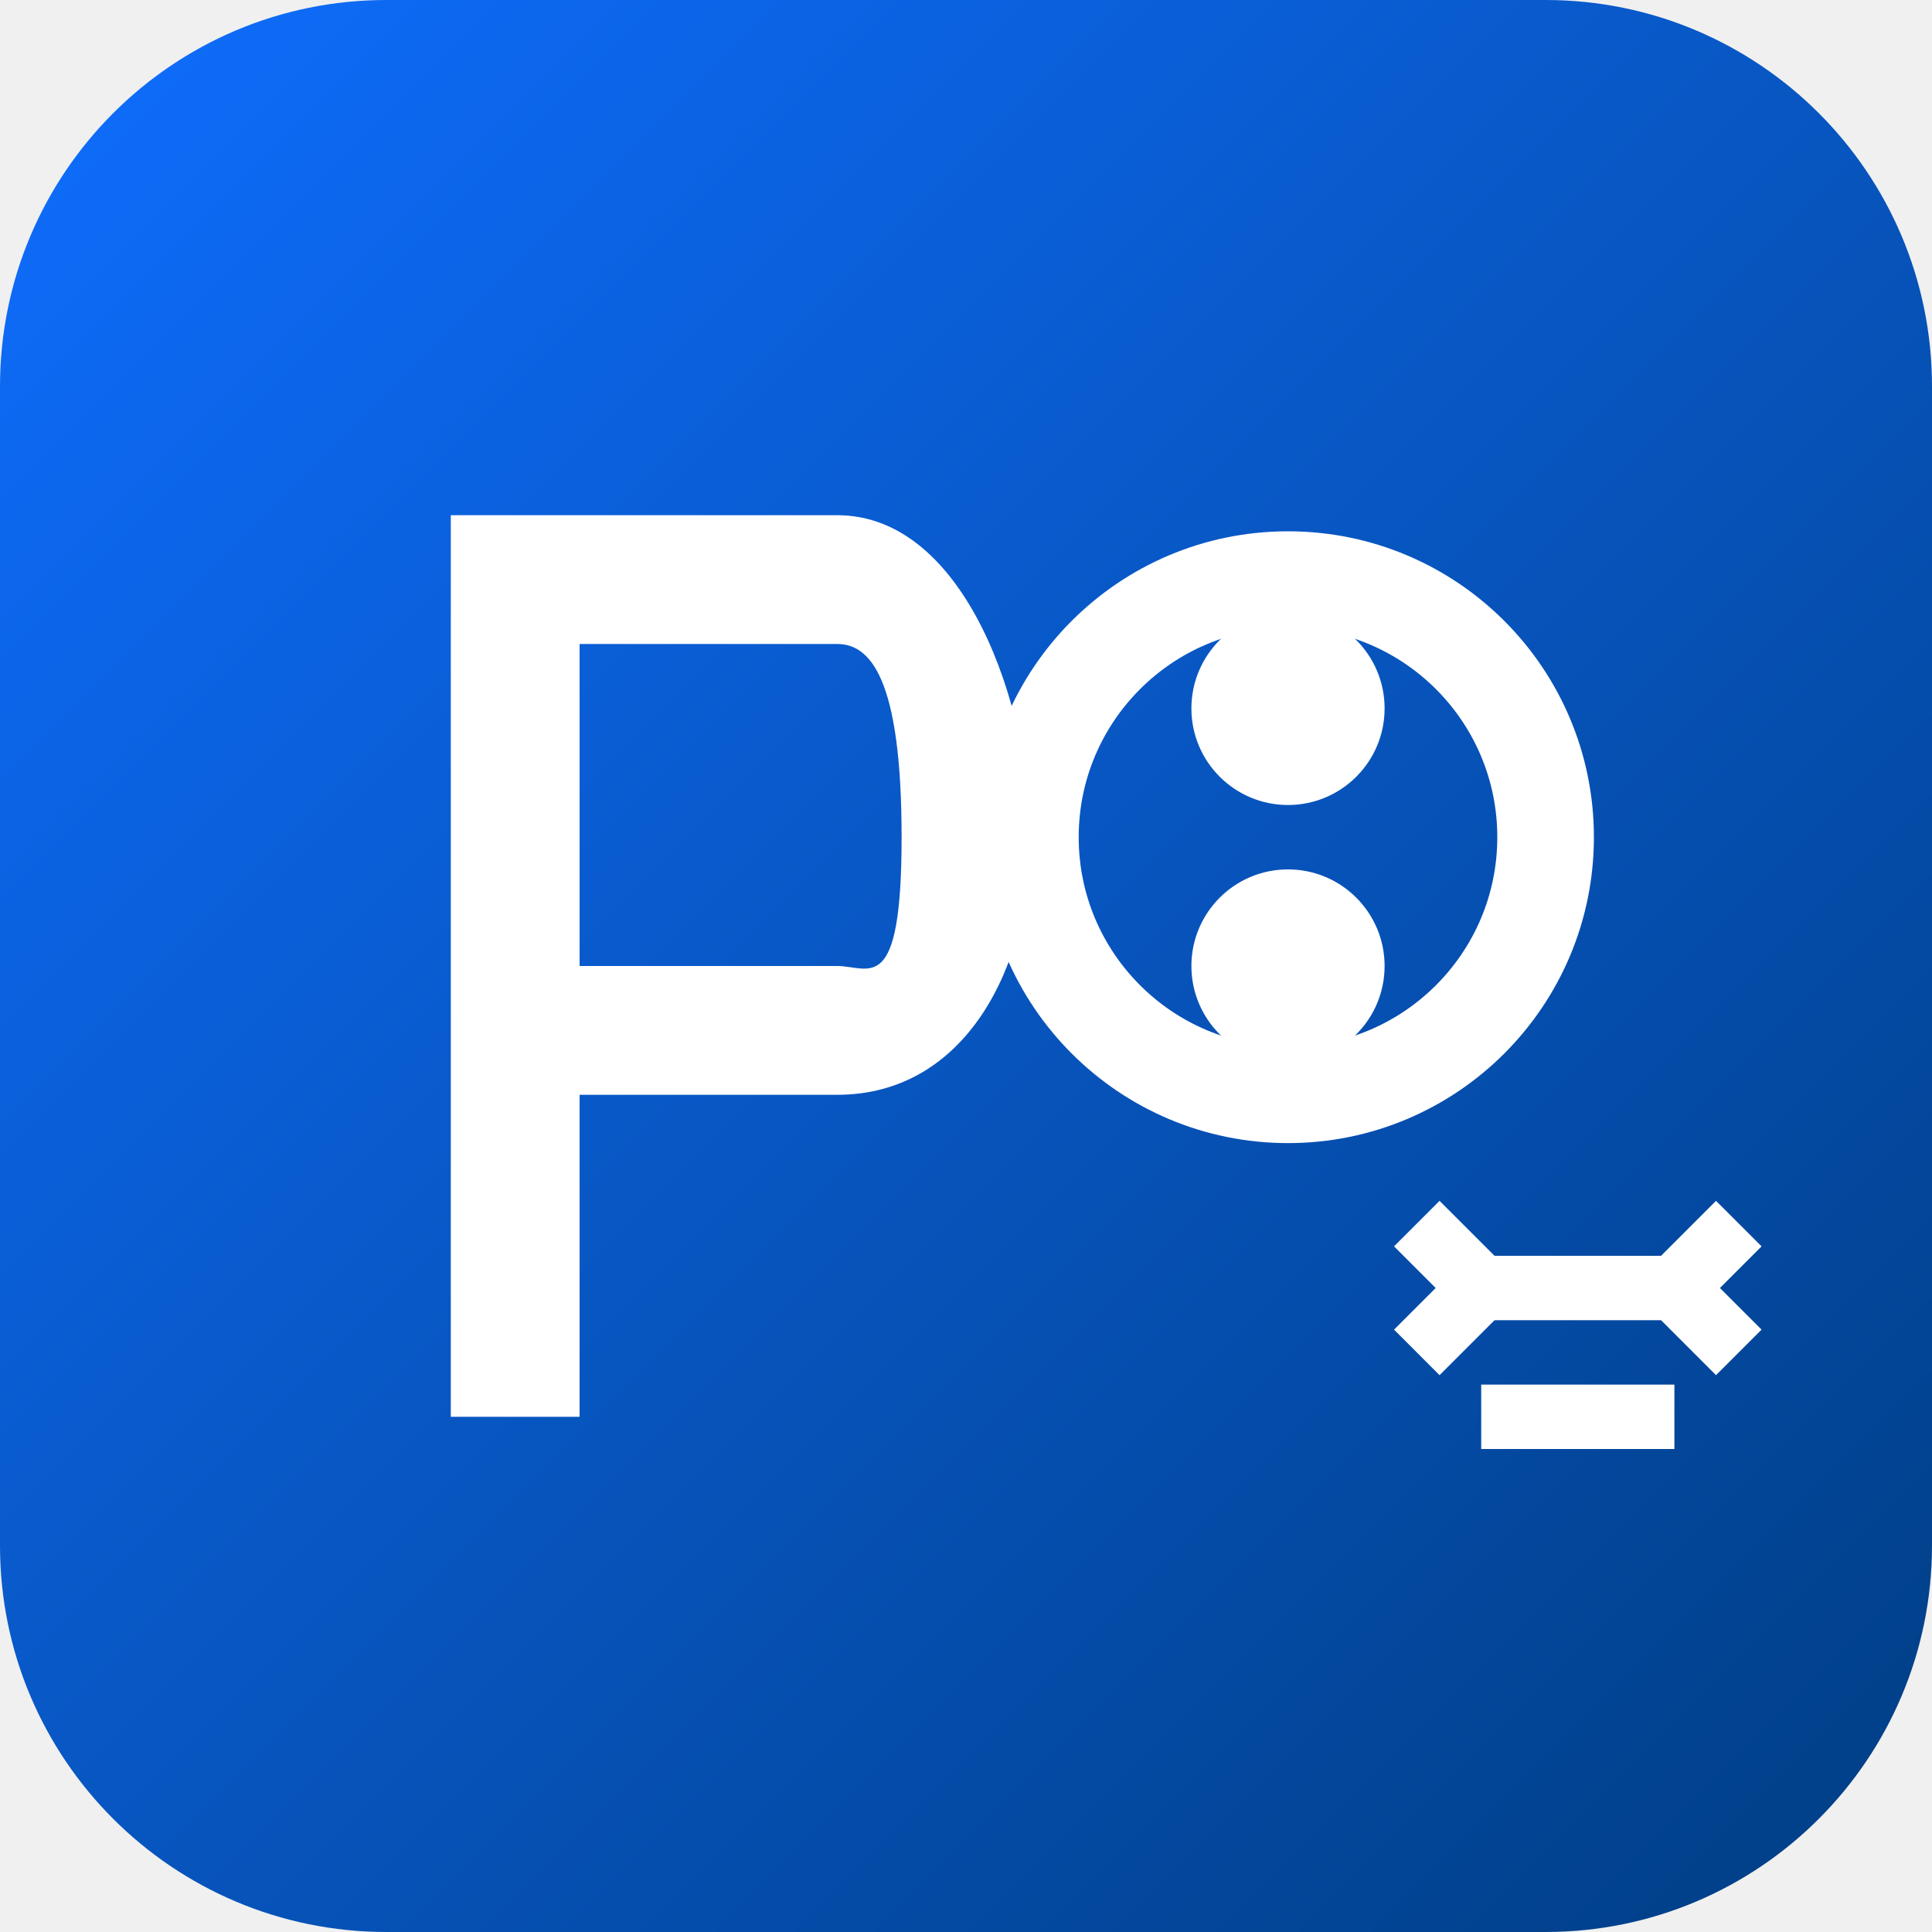
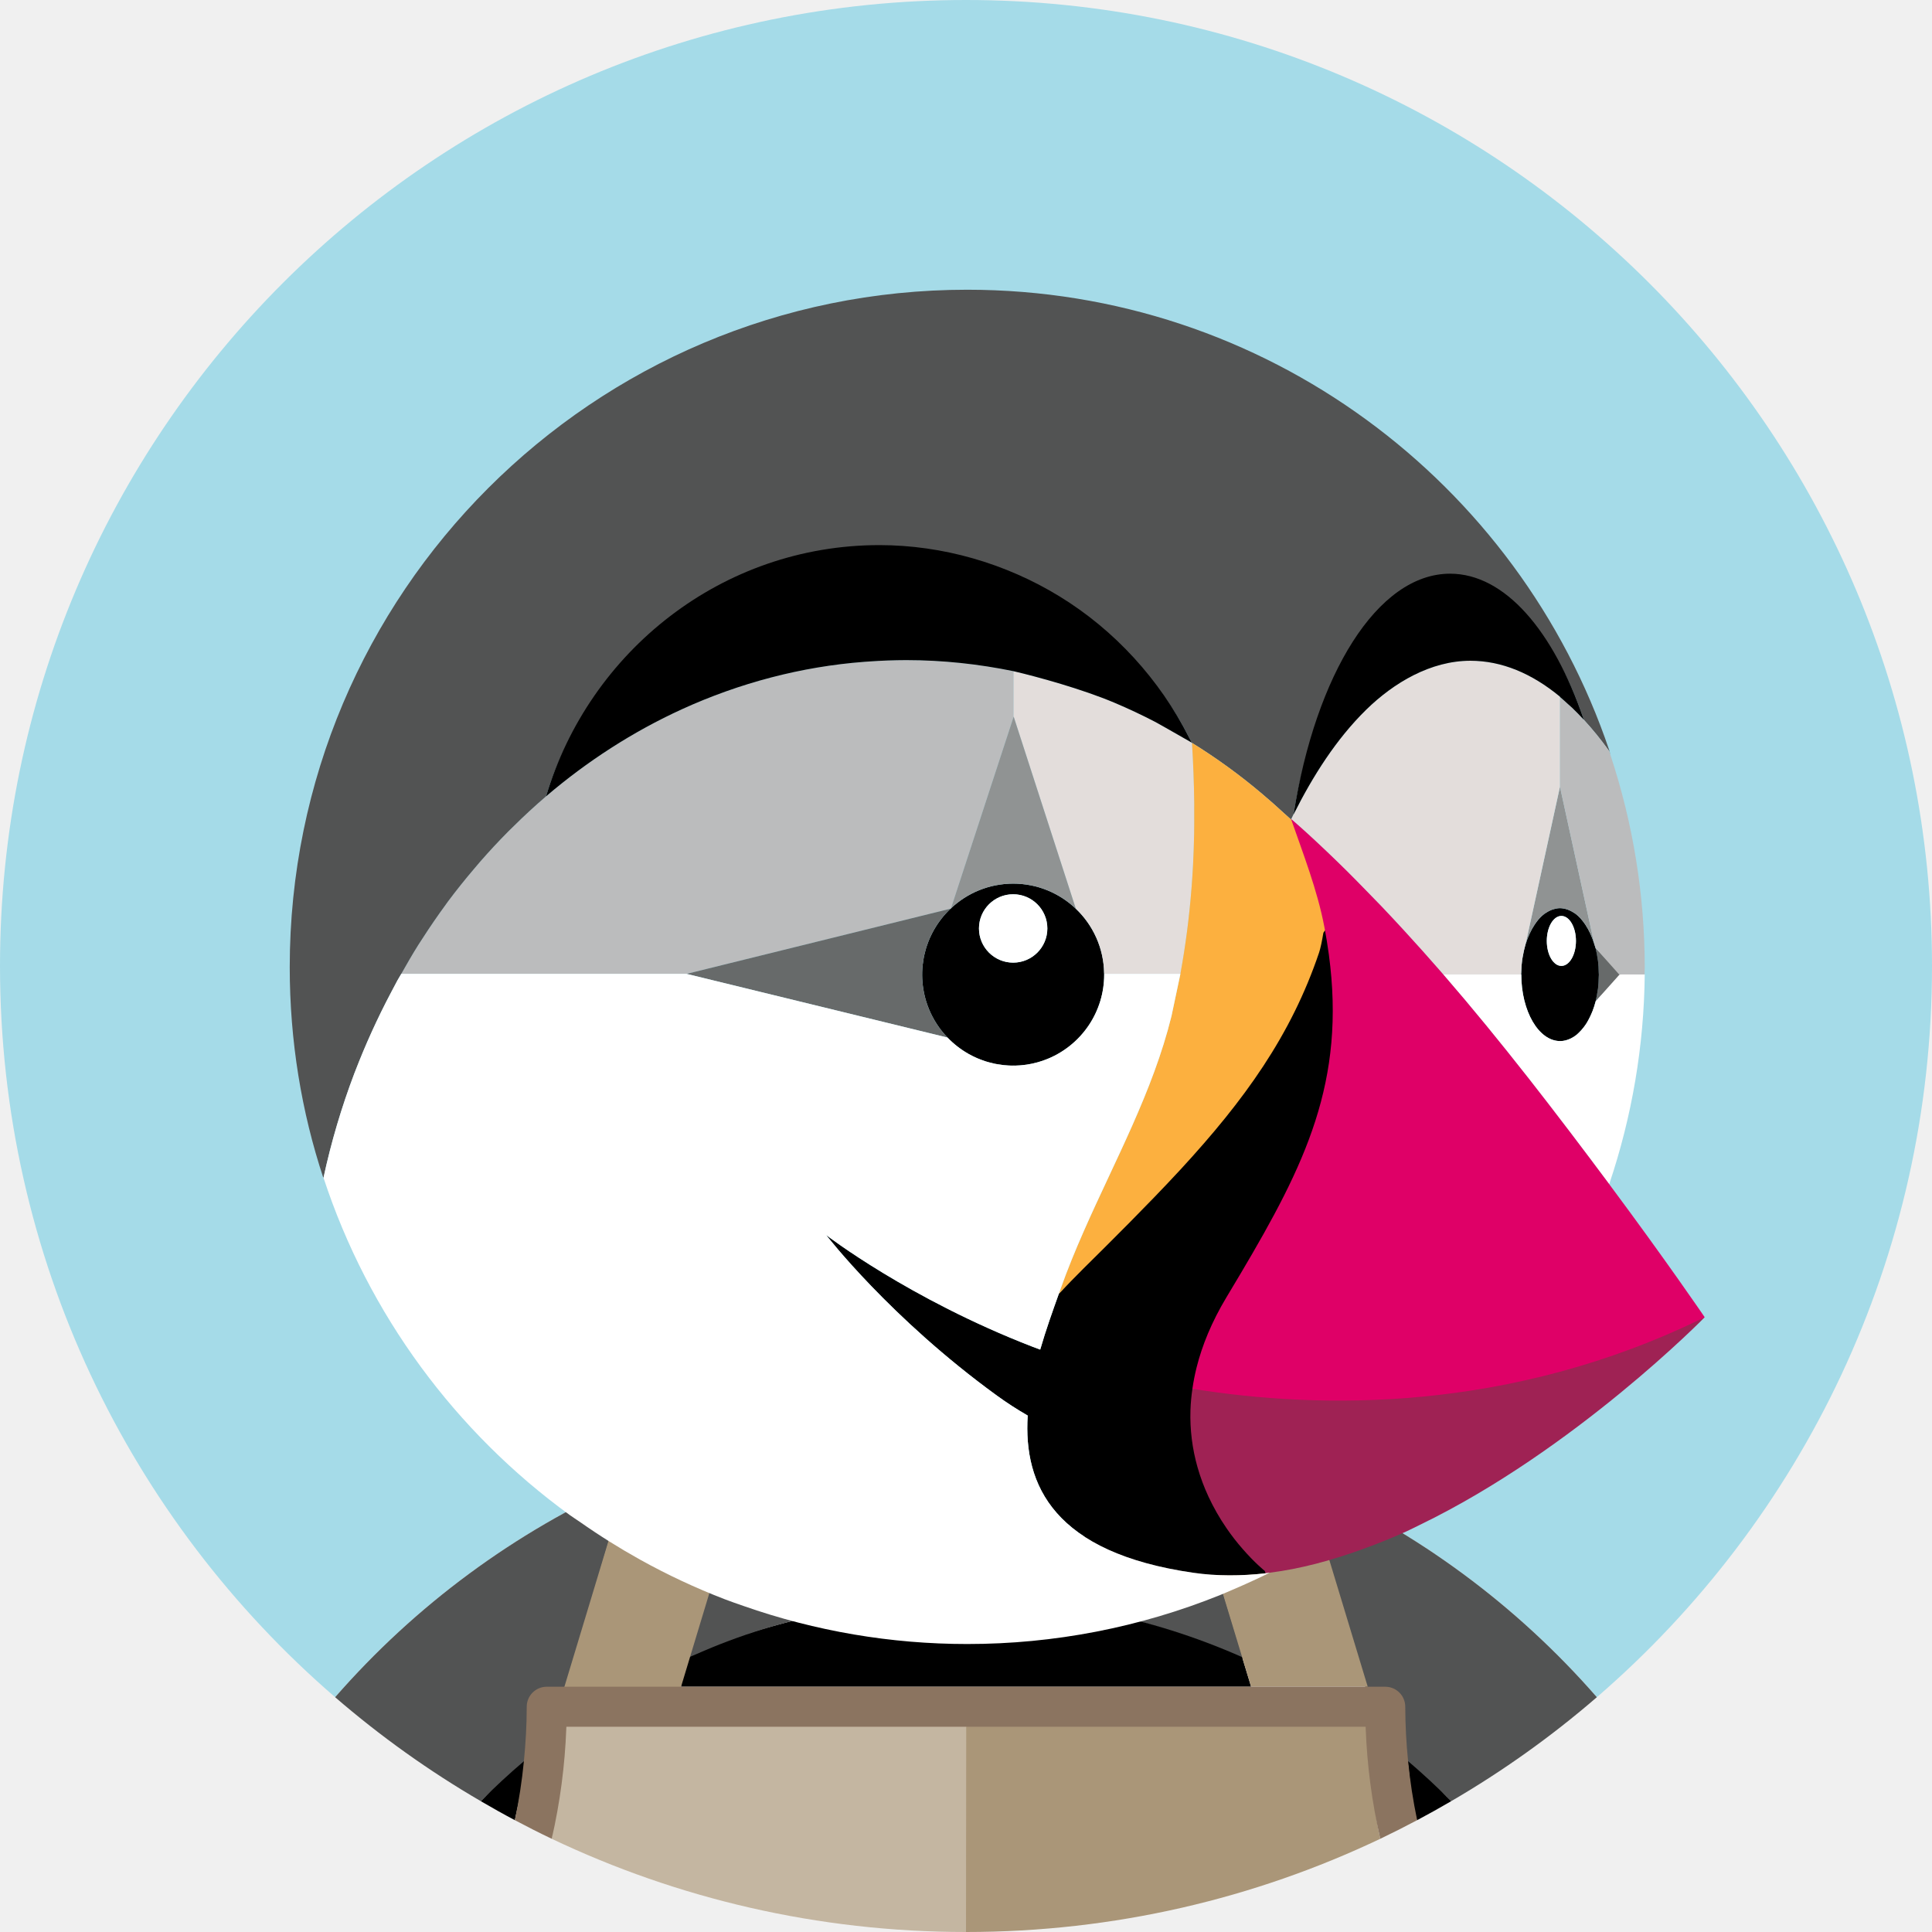
- <svg xmlns="http://www.w3.org/2000/svg" viewBox="0 0 60 60" width="60" height="60">
-   <defs>
-     <linearGradient id="gradient" x1="0%" y1="0%" x2="100%" y2="100%">
-       <stop offset="0%" style="stop-color:#0F6EFF;stop-opacity:1" />
-       <stop offset="100%" style="stop-color:#003D82;stop-opacity:1" />
-     </linearGradient>
-   </defs>
-   <rect width="60" height="60" rx="12" fill="url(#gradient)" />
-   <g transform="translate(8,8)">
-     <path d="M6 8 L6 36 L10 36 L10 26 L18 26 C22 26 24 22 24 18 C24 14 22 8 18 8 Z M10 12 L18 12 C19 12 20 13 20 18 C20 23 19 22 18 22 L10 22 Z" fill="white" />
-     <circle cx="32" cy="18" r="8" fill="none" stroke="white" stroke-width="3" />
-     <circle cx="32" cy="14" r="3" fill="white" />
-     <circle cx="32" cy="22" r="3" fill="white" />
-     <path d="M38 32 L44 32 M38 36 L44 36" stroke="white" stroke-width="2" />
-     <path d="M36 34 L38 32 L36 30" stroke="white" stroke-width="2" fill="none" />
-     <path d="M46 30 L44 32 L46 34" stroke="white" stroke-width="2" fill="none" />
-   </g>
+ <svg xmlns="http://www.w3.org/2000/svg" width="800px" height="800px" viewBox="0 0 256 256" preserveAspectRatio="xMidYMid">
+   <path d="M82.979 196.416c2.044-.91 4.115-1.747 6.205-2.532 2.36-.887 4.739-1.721 7.15-2.447 3.001-.904 6.027-1.722 9.094-2.373a112.799 112.799 0 0 1 12.534-1.937 391.813 391.813 0 0 1-7.808 22.168 73.56 73.56 0 0 1 .224 4.288A90.939 90.939 0 0 1 128 211.856c6.031 0 11.92.602 17.622 1.727a73.56 73.56 0 0 1 .224-4.288 391.028 391.028 0 0 1-7.808-22.168c4.215.409 8.399 1.059 12.534 1.937 3.066.651 6.092 1.469 9.093 2.373 2.412.726 4.791 1.56 7.151 2.447 2.091.786 4.163 1.623 6.207 2.533a111.065 111.065 0 0 1 38.57 28.471C238.773 201.417 256 166.731 256 128 256 57.308 198.692 0 128 0 57.308 0 0 57.308 0 128c0 38.731 17.227 73.416 44.407 96.888a111.075 111.075 0 0 1 38.572-28.472" fill="#A5DBE8" />
+   <path d="M173.023 196.417l7.946 27.323 2.254.106c1.463 0 2.492.385 2.492 1.848 0 2.432.126 5.165.359 7.551 1.98 1.681 4.391 3.577 6.219 5.419a128.305 128.305 0 0 0 19.3-13.776 111.065 111.065 0 0 0-38.57-28.471M157.486 196.144l9.33-2.26c-2.36-.887-4.739-1.721-7.151-2.447-3.001-.904-6.027-1.722-9.093-2.373a112.799 112.799 0 0 0-12.534-1.937 391.028 391.028 0 0 0 7.808 22.168 73.56 73.56 0 0 0-.224 4.288c6.611 1.304 13.111 3.57 19.121 6.228l-7.257-23.667" fill="#525353" />
+   <path d="M63.707 238.664c1.486.866 2.987 1.711 4.513 2.518.534-2.565 1.388-6.119 1.646-8.758-1.98 1.681-4.331 4.398-6.159 6.24M164.587 219.575a89.823 89.823 0 0 0-18.965-5.992A90.947 90.947 0 0 0 128 211.856c-6.032 0-11.92.602-17.622 1.727-6.61 1.303-13.507 3.28-19.515 5.937l-.639 3.981h75.554l-1.191-3.926" />
+   <path d="M69.632 233.182c.234-2.386.403-4.513.403-6.946 0-1.462 1.003-2.399 2.466-2.399l2.399-.084 8.079-27.337a111.075 111.075 0 0 0-38.572 28.472 128.305 128.305 0 0 0 19.3 13.776 91.293 91.293 0 0 1 5.712-5.29" fill="#525353" />
+   <path d="M187.051 238.045c.518 2.6.635 3.118.729 3.137a126.245 126.245 0 0 0 4.513-2.518 92.99 92.99 0 0 0-5.772-5.349l.53 4.73" />
+   <path d="M164.587 219.575l1.191 3.926h15.454l-8.209-27.084a113.032 113.032 0 0 0-6.207-2.533l-9.33 2.26 7.101 23.431" fill="#AA9678" />
+   <path d="M75.039 228.971c.081-.057.163-.114.243-.172h-.232c-.002.057-.008.115-.011.172" fill="#C4B6A1" />
+   <path d="M180.95 228.799h-.233l.243.172c-.002-.057-.008-.115-.01-.172" fill="#AA9678" />
+   <path d="M180.684 228.404l-52.794.06L128 256c19.648 0 38.256-4.439 54.893-12.351-1.086-4.772-1.195-9.912-1.372-14.914-.08-.058-.837-.331-.837-.331" fill="#AA9678" />
+   <path d="M127.915 228.578s-53.085-.067-53.166-.01c-.176 5.003-1.208 10.939-1.642 15.081C89.744 251.561 108.352 256 128 256l.03-27.333-.115-.089" fill="#C4B6A1" />
+   <path d="M128 226.15h.001v2.649H128v-2.649z" fill="#786453" />
+   <path d="M164.649 205.236" fill="#525353" />
+   <path d="M167.594 208.16l.027.083-.027-.083s-1.298-1.029-2.945-2.924c1.647 1.895 2.945 2.924 2.945 2.924" fill="#AA9678" />
+   <path d="M206.706 92.348v.006-.006M211.857 129.201l.001-.038-.001.038" fill="#FFF" />
+   <path d="M211.858 129.163l-.001-.035.001.035" fill="#BBBCBD" />
+   <path d="M211.714 127.169c.004.034.014.064.018.098.003.021.009.04.012.06v.008c.061.489.084 1 .095 1.515.002.095.018.184.018.278l.001.035-.001.038c-.001.102-.018.197-.019.298a15.253 15.253 0 0 1-.093 1.486v.007l-.014.073c-.004.039-.016.074-.021.112a13.734 13.734 0 0 1-.287 1.515l-.002.007v.001l.018-.02.007-.023v.001l3.35-3.507-3.377-3.535.001.007c.126.493.222 1.011.294 1.546" fill="#676A6A" />
+   <path d="M211.71 131.177c.009-.066.026-.125.035-.192.059-.48.081-.981.093-1.486.001-.114.019-.221.019-.336 0-.107-.016-.207-.018-.313a14.914 14.914 0 0 0-.095-1.515c-.008-.058-.023-.109-.03-.166a13.565 13.565 0 0 0-.294-1.546c-.044-.172-.105-.325-.156-.491-.303-1.002-.716-1.887-1.206-2.622a7.962 7.962 0 0 0-.614-.8 5.192 5.192 0 0 0-.662-.615c-.088-.067-.181-.114-.271-.172a3.763 3.763 0 0 0-.888-.429 3.108 3.108 0 0 0-.917-.158c-.314 0-.618.066-.917.158a3.73 3.73 0 0 0-.889.429c-.088.058-.182.104-.269.171a5.282 5.282 0 0 0-1.074 1.129 6.73 6.73 0 0 0-.203.288c-.49.735-.904 1.62-1.206 2.622l-.038.12c-.134.46-.238.944-.325 1.441-.026.152-.061.298-.082.454-.08.556-.121 1.136-.131 1.73-.001.082-.014.16-.014.242h.02c0 4.876 2.307 8.828 5.152 8.828.49 0 .961-.128 1.41-.347a4.169 4.169 0 0 0 .758-.479c.097-.078.188-.172.281-.26.227-.212.443-.452.648-.719.142-.187.282-.374.412-.583.083-.133.159-.277.236-.419.144-.266.28-.543.403-.837.046-.106.093-.209.135-.318.157-.409.294-.841.41-1.294.123-.483.215-.991.287-1.515zm-4.819-3.189c-1.067 0-1.932-1.483-1.932-3.311 0-1.827.865-3.31 1.932-3.31s1.931 1.483 1.931 3.31c0 1.828-.864 3.311-1.931 3.311z" />
+   <path d="M206.891 121.367c-1.067 0-1.932 1.483-1.932 3.31 0 1.828.865 3.311 1.932 3.311s1.931-1.483 1.931-3.311c0-1.827-.864-3.31-1.931-3.31" fill="#FFF" />
+   <path d="M202.148 125.133c.302-1.002.716-1.887 1.206-2.622.066-.1.133-.193.203-.288a5.209 5.209 0 0 1 1.074-1.129c.087-.067.181-.113.269-.171a3.69 3.69 0 0 1 .889-.429c.298-.094.603-.158.917-.158.314 0 .619.064.917.158a3.763 3.763 0 0 1 .888.429c.09.058.183.105.271.172.23.176.45.384.662.615a7.962 7.962 0 0 1 .614.8c.49.735.903 1.62 1.206 2.622v.002l-4.558-20.877-4.559 20.876h.001" fill="#909393" />
+   <path d="M146.299 128.968c-.006-.42-.033-.835-.08-1.243-.001-.005-.003-.011-.003-.017a12.216 12.216 0 0 0-.201-1.188l-.008-.03a12.012 12.012 0 0 0-.313-1.134l-.01-.025a11.438 11.438 0 0 0-.422-1.088c-.002-.007-.007-.014-.01-.022a12.121 12.121 0 0 0-6.441-6.24l-.035-.013a11.963 11.963 0 0 0-2.158-.651c-.019-.003-.037-.004-.056-.008a11.99 11.99 0 0 0-2.313-.227c-.779 0-1.536.08-2.273.221l-.078.012c-.733.146-1.44.36-2.119.632l-.054.021a11.952 11.952 0 0 0-1.969 1.021c-.623.402-1.208.859-1.746 1.364l-.013.041-.045.01a12.222 12.222 0 0 0-2.189 2.794l-.022.037c-.18.317-.343.647-.493.983-.016.036-.036.07-.051.106-.137.311-.255.633-.365.957-.021.064-.049.124-.069.187-.096.303-.174.614-.248.925-.019.09-.048.176-.067.265-.064.308-.108.623-.149.939-.012.097-.033.19-.043.287a12.002 12.002 0 0 0 .164 3.588c.002.015.003.032.007.048.151.753.373 1.479.658 2.174.004.01.006.02.011.029a12.103 12.103 0 0 0 2.456 3.76c.82.855 1.764 1.588 2.802 2.174l.015.009c.324.182.659.346 1 .498.028.012.055.028.084.04.316.138.643.257.972.368.056.019.11.043.166.061.304.097.618.175.932.247.085.02.167.048.253.066.305.063.619.106.935.147.095.011.189.033.286.043a12.033 12.033 0 0 0 7.994-1.994 12.135 12.135 0 0 0 3.258-3.257 12.027 12.027 0 0 0 2.06-6.743c0-.029-.004-.056-.004-.083-.001-.031-.005-.06-.006-.091zm-12.05-1.413a4.53 4.53 0 1 1 .001-9.061 4.53 4.53 0 0 1-.001 9.061z" />
+   <path d="M134.249 118.494a4.53 4.53 0 1 0 0 9.06 4.53 4.53 0 0 0 0-9.06" fill="#FFF" />
+   <path d="M125.952 120.404l.045-.01.013-.041 8.306-25.402v-5.945l-.001-.067a70.787 70.787 0 0 0-14.25-1.47c-1.625 0-3.237.069-4.839.178-.233.016-.467.03-.701.048-8.337.633-16.547 2.806-24.149 6.276-6.519 2.977-12.576 6.898-18.021 11.547v.001l-.009.008a79.54 79.54 0 0 0-4.231 3.897c-.256.25-.516.498-.769.752a85.568 85.568 0 0 0-3.737 4.019c-.261.301-.518.608-.776.912a88.416 88.416 0 0 0-3.502 4.383c-.093.126-.18.258-.272.384a89.737 89.737 0 0 0-3.056 4.448c-.191.295-.387.586-.574.884-.79 1.253-1.525 2.54-2.255 3.83h37.837l34.941-8.632" fill="#BBBCBD" />
+   <path d="M157.895 117.546c.077-.991.14-1.981.191-2.973.069-1.342.116-2.686.142-4.029.02-1.043.017-2.087.012-3.13 0-.301.007-.602.004-.904a160.348 160.348 0 0 0-.297-8.073l-.023-.015-.01-.019a720.847 720.847 0 0 0-3.003-1.716l-.07-.04-.783-.443-.014-.008-.543-.304-.107-.06a26.993 26.993 0 0 0-.395-.215 74.409 74.409 0 0 0-5.319-2.499c-4.303-1.817-10.099-3.41-13.364-4.179v6.012l8.233 25.443.009.021c.85.81 1.581 1.741 2.167 2.767v.001c.192.336.368.683.527 1.038.004.008.008.015.01.022.159.354.299.717.422 1.088l.01.025c.122.371.227.749.313 1.134l.008.03c.086.389.153.786.201 1.188 0 .006.002.012.003.017.047.408.074.823.08 1.243l.031.068h10.081a110.087 110.087 0 0 0 1.457-11.181c.007-.103.019-.206.027-.309" fill="#E3DDDB" />
+   <path d="M171.079 108.55c-.007.011-.012.024-.018.035l.018-.034" fill="#FCB03F" />
+   <path d="M126.01 120.353a12.283 12.283 0 0 1 1.753-1.367 11.952 11.952 0 0 1 1.962-1.018c.018-.008.037-.013.054-.021a11.994 11.994 0 0 1 2.119-.632l.078-.012a12.065 12.065 0 0 1 2.273-.221c.792 0 1.564.08 2.313.227.019.004.037.005.056.008a11.963 11.963 0 0 1 2.193.664 12.148 12.148 0 0 1 3.747 2.434l-.009-.021-8.233-25.443-8.306 25.402" fill="#909393" />
+   <path d="M123.085 133.694a11.883 11.883 0 0 1-.658-2.174c-.004-.016-.005-.033-.007-.048a12.002 12.002 0 0 1-.164-3.588c.01-.097.031-.19.043-.287.041-.316.085-.631.149-.939.019-.089.048-.175.067-.265.074-.311.152-.622.248-.925.021-.063.047-.123.069-.187.11-.324.228-.646.365-.957.015-.036.035-.07.051-.106.15-.336.313-.666.493-.983l.022-.037a12.222 12.222 0 0 1 2.189-2.794l-34.941 8.632h-.067l34.608 8.447a12.103 12.103 0 0 1-2.456-3.76c-.005-.009-.007-.019-.011-.029" fill="#676A6A" />
+   <path d="M201.703 127.148c.022-.156.055-.302.082-.454.087-.497.191-.981.325-1.441.015-.052.021-.111.037-.162l4.559-20.876-.001-11.903c-3.725-3.077-7.714-4.759-11.867-4.759-5.248 0-10.141 2.898-13.8 6.477-4.004 3.917-7.098 8.845-9.6 13.818-.115.229-.233.449-.347.679.771.668 1.534 1.345 2.287 2.034a185.465 185.465 0 0 1 5.016 4.781c.766.756 1.518 1.528 2.272 2.297.8.815 1.601 1.628 2.389 2.456a235.571 235.571 0 0 1 4.262 4.598 271.342 271.342 0 0 1 3.565 4.011l.002.002c.197.206.335.354.388.414h10.282c0-.083.017-.159.018-.242.01-.594.051-1.174.131-1.73M171.09 108.582l-.011-.031-.018.034.045.044a.868.868 0 0 0-.016-.047" fill="#E3DDDB" />
+   <path d="M46.975 142.173l.092-.23a96.97 96.97 0 0 1 4.768-10.473c.278-.528.55-1.058.838-1.581.159-.289.339-.565.501-.853.73-1.29 1.465-2.577 2.255-3.83.187-.299.383-.589.574-.884a89.737 89.737 0 0 1 3.056-4.448c.092-.126.179-.258.272-.384a88.416 88.416 0 0 1 3.502-4.383c.258-.304.514-.61.776-.912a85.568 85.568 0 0 1 3.737-4.019c.254-.254.513-.502.769-.752a79.54 79.54 0 0 1 4.231-3.897l.009-.009c5.751-19.264 24.321-31.102 45.142-31.102 8.38 0 16.714 2.415 23.856 6.784 7.326 4.481 12.321 8.859 16.199 16.512l.058.115c.098.194.208.38.304.576l.01.019.023.015a77.21 77.21 0 0 1 9.281 6.745 85.958 85.958 0 0 1 2.892 2.554c.312.286.633.558.941.849.006-.012.011-.024.018-.035a.175.175 0 0 1 .011-.024c.106-.217.21-.438.317-.652 2.934-18.517 12.256-28.614 21.89-28.614 7.262 0 12.541 4.33 16.528 15.986l.041.125.01.014a43.54 43.54 0 0 1 3.287 4.048l-.002-.001c.021.028.043.054.064.083l-.001-.001.001.001c.057.169.106.343.161.512v-.001l-.15-.607c-11.985-35.482-45.545-61.028-85.073-61.028-49.58 0-89.772 40.192-89.772 89.772 0 9.774 1.562 19.184 4.462 27.94l.012-.051a96.216 96.216 0 0 1 4.11-13.879" fill="#525353" />
+   <path d="M214.577 129.155l-3.131 3.503v-.001l-.007.023c-.119.461-.265.891-.426 1.306-.042.109-.089.212-.135.318a9.136 9.136 0 0 1-.403.837c-.077.142-.153.286-.236.419-.13.208-.27.397-.412.583a5.882 5.882 0 0 1-.648.719c-.093.087-.183.182-.281.26a4.169 4.169 0 0 1-.758.479c-.449.219-.92.347-1.41.347-2.845 0-5.152-3.952-5.152-8.828h-10.337l.006.008a328.189 328.189 0 0 1 5.734 6.812 422.71 422.71 0 0 1 5.354 6.679l.26.329a573.65 573.65 0 0 1 4.964 6.43l.478.624a882.471 882.471 0 0 1 5.191 6.903 89.595 89.595 0 0 0 4.708-27.785l-2.906-.11-.453.145" fill="#FFF" />
+   <path d="M114.525 87.695c.234-.018.468-.032.701-.048a71.221 71.221 0 0 1 4.839-.178c4.868 0 9.624.521 14.25 1.47h.001c3.265.769 9.061 2.362 13.364 4.179a74.409 74.409 0 0 1 5.319 2.499l.395.215.107.06c.161.09.337.187.543.304l.014.008.783.443.07.04c1.106.627 2.33 1.33 2.798 1.598l.12.069.085.049c-.096-.196-.206-.382-.304-.576l-.058-.115c-3.878-7.653-9.848-14.217-17.174-18.698-7.142-4.369-15.476-6.784-23.857-6.784-20.82 0-38.415 14.024-44.166 33.288 5.445-4.649 11.502-8.57 18.021-11.547 7.602-3.47 15.812-5.643 24.149-6.276" />
+   <path d="M213.225 99.515l-.001-.001.001.001c-.021-.029-.043-.055-.064-.083l.002.001a43.54 43.54 0 0 0-3.287-4.048l-.029-.035a36.477 36.477 0 0 0-1.551-1.585c-.197-.189-.401-.354-.6-.535-.329-.299-.656-.608-.99-.882v11.909l4.559 20.878v-.001c.05.162.11.314.154.482l3.158 3.539.031-.035h3.305c.004-.306.023-.608.023-.915v-.005a89.597 89.597 0 0 0-4.55-28.174v.001c-.055-.169-.104-.343-.161-.512" fill="#BBBCBD" />
+   <path d="M181.038 94.03c3.659-3.579 8.552-6.477 13.8-6.477 4.153 0 8.142 1.682 11.867 4.759l.001.036v.006-.006c.334.274.661.583.99.882.199.181.403.346.6.535a36.477 36.477 0 0 1 1.551 1.585l.029.035a.054.054 0 0 0-.009-.012l-.001-.001-.041-.126c-3.987-11.656-10.42-19.229-17.68-19.229-9.635 0-17.804 13.34-20.738 31.857l.031-.026c2.502-4.973 5.596-9.901 9.6-13.818M168.019 207.836s-1.297-1.028-2.944-2.923a29.776 29.776 0 0 1-2.139-2.757c-.21-.306-.418-.624-.625-.952-.623-.985-1.12-2.184-1.668-3.369-.634-1.372-.636-2.285-1-3.563a25.167 25.167 0 0 1-.637-2.863 24.633 24.633 0 0 1-.303-4.728c.028-.913.122-1.858.259-2.82a27.68 27.68 0 0 1 .557-2.839c.726-2.903 1.981-5.995 3.939-9.259l.498-1.118c.64-1.066.782-1.019 1.39-2.046 8.564-14.453 13.184-25.382 10.924-42.21a134.228 134.228 0 0 0-.844-5.156 205.23 205.23 0 0 1-.625 3.719c-.085.384-.318.801-.406 1.062-3.72 11.01-9.576 19.109-18.002 28.254a229.879 229.879 0 0 1-3.562 3.765 457.252 457.252 0 0 1-6.505 6.59c-.912.907-1.842 1.827-2.788 2.765-.869.86-1.95 2.699-3.24 4.054-.796 2.229-1.701 4.743-2.466 7.387-.345-.131-.674-.248-1.025-.384-16.368-6.331-27.327-14.79-27.327-14.79s8.432 10.979 22.638 21.285a46.064 46.064 0 0 0 4.059 2.628c-.586 9.276 3.506 18.181 21.977 20.837 3.123.449 6.321.428 9.542.065-.032-.096.18-.094.163-.147-.018-.054.172-.196.172-.196" />
+   <path d="M158.139 183.959c16.398 2.646 40.667 2.212 65.861-9.584.607-.284 1.276.464 1.883.166 0 0-17.219 17.587-37.783 27.53-.601.29-1.194.599-1.801.875-1.987.908-4.008 1.699-6.037 2.429-3.979 1.43-8.011 2.515-12.014 3.016-.184.024-.368.059-.552.079a24.787 24.787 0 0 1-.075-.227l-.027-.083s-1.298-1.029-2.945-2.924a29.219 29.219 0 0 1-2.138-2.757 28.651 28.651 0 0 1-2.401-4.21 26.292 26.292 0 0 1-1.427-3.837 24.719 24.719 0 0 1-.941-7.591 25.68 25.68 0 0 1 .259-2.82l.138-.062" fill="#9F2254" />
+   <path d="M146.386 165.29a452.312 452.312 0 0 0 6.506-6.59 234.248 234.248 0 0 0 3.562-3.765c8.425-9.145 14.61-17.703 18.331-28.713.087-.261.175-.605.26-.992l.04-.179c.087-.411.172-.868.257-1.383.034-.355 1.147-1.071 1.178-1.404-.933-4.794-3.083-9.834-5.43-13.682a.868.868 0 0 1 .016.047l-.045-.044c-.308-.291-.629-.563-.941-.849a85.958 85.958 0 0 0-2.892-2.554 77.29 77.29 0 0 0-9.281-6.745c.164 2.694.269 5.385.297 8.073.004.302-.004.603-.004.904.005 1.043.008 2.087-.012 3.13a125.975 125.975 0 0 1-.142 4.029c-.051.992-.114 1.982-.191 2.973-.008.103-.02.206-.027.309a110.087 110.087 0 0 1-1.457 11.181l-1.184 5.599c-2.473 10.026-7.496 19.12-11.626 28.51-1.095 2.49-2.134 5.008-3.045 7.573l-.258.724a170.807 170.807 0 0 1 3.3-3.387c.947-.937 1.877-1.858 2.788-2.765" fill="#FCB03F" />
+   <path d="M92.198 219.213c6.009-2.658 11.57-4.327 18.18-5.63a73.56 73.56 0 0 0-.224-4.288 391.813 391.813 0 0 0 7.808-22.168 112.799 112.799 0 0 0-12.534 1.937c-3.067.651-6.093 1.469-9.094 2.373-2.411.726-4.79 1.56-7.15 2.447l9.331 2.26-7.508 23.566 1.191-.497" fill="#525353" />
+   <path d="M207.559 149.378a573.65 573.65 0 0 0-4.964-6.43l-.26-.329a422.71 422.71 0 0 0-5.421-6.761 328.189 328.189 0 0 0-5.667-6.73c-.121-.141-.242-.284-.365-.424a271.342 271.342 0 0 0-4.816-5.385 235.571 235.571 0 0 0-3.011-3.224 221.505 221.505 0 0 0-2.389-2.456c-.754-.769-1.506-1.541-2.272-2.297a188.553 188.553 0 0 0-5.016-4.781 115.806 115.806 0 0 0-2.288-2.035.175.175 0 0 0-.011.024c1.622 4.662 3.473 9.382 4.4 14.244.241 1.265.44 2.495.602 3.697 2.26 16.827-3.132 27.814-11.695 42.267a720.816 720.816 0 0 1-1.889 3.164c-1.958 3.266-3.212 6.357-3.939 9.26a27.952 27.952 0 0 0-.557 2.839c16.793 2.71 42.045 3.215 67.882-9.48 0 0-5.067-7.447-12.691-17.684a882.471 882.471 0 0 0-5.155-6.855c-.158-.209-.319-.417-.478-.624" fill="#DF0067" />
+   <path d="M90.115 223.922l8.4-27.778-9.331-2.26c-2.09.785-4.161 1.622-6.205 2.532l-8.319 27.506 9.287.145 6.168-.145" fill="#AA9678" />
+   <path d="M96.02 211.904c.82.315 1.654.599 2.486.89a89.463 89.463 0 0 0 29.658 5.047 89.482 89.482 0 0 0 33.528-6.498c.548-.22 1.085-.462 1.627-.693a91.66 91.66 0 0 0 2.619-1.161c.774-.36 1.548-.717 2.31-1.098-.184.024-.368.059-.552.079-3.221.363-6.419.384-9.542-.065-18.471-2.656-22.563-11.561-21.977-20.837a46.064 46.064 0 0 1-4.059-2.628c-14.206-10.306-22.638-21.285-22.638-21.285s10.959 8.459 27.327 14.79c.351.136.68.253 1.025.384.765-2.644 1.67-5.158 2.466-7.387l.258-.724c.911-2.565 1.95-5.083 3.045-7.573 4.13-9.39 9.153-18.484 11.626-28.51l1.184-5.599h-10.102l-.001.001.001.02-.004.002c0 .027.004.054.004.083a12.027 12.027 0 0 1-2.06 6.743 12.135 12.135 0 0 1-5.306 4.368 12.01 12.01 0 0 1-5.946.883c-.097-.01-.19-.031-.286-.043-.316-.041-.63-.084-.935-.147-.086-.019-.168-.046-.253-.066-.314-.072-.628-.15-.932-.247-.056-.019-.11-.042-.166-.061-.329-.111-.656-.23-.972-.368-.029-.012-.056-.027-.084-.04a12.088 12.088 0 0 1-1-.498l-.015-.009a12.176 12.176 0 0 1-2.802-2.174l-34.608-8.447h-37.77c-.162.288-.342.564-.501.853-.288.523-.56 1.054-.838 1.581a96.239 96.239 0 0 0-2.62 5.342 96.97 96.97 0 0 0-2.148 5.131l-.092.23a96.216 96.216 0 0 0-4.11 13.879c5.946 18.136 17.515 33.72 32.638 44.704.44.319.904.603 1.35.915a89.783 89.783 0 0 0 7.943 4.979 88.844 88.844 0 0 0 11.224 5.254" fill="#FFF" />
+   <path d="M186.58 233.374a74.559 74.559 0 0 1-.376-7.224 2.649 2.649 0 0 0-2.648-2.649H72.444a2.65 2.65 0 0 0-2.649 2.649c0 2.432-.143 4.838-.376 7.224a73.286 73.286 0 0 1-1.199 7.808c1.611.852 3.235 1.681 4.887 2.467a78.531 78.531 0 0 0 1.932-14.678c.003-.057.009-.115.011-.172h105.9c.002.057.008.115.01.172a78.615 78.615 0 0 0 1.933 14.678 129.088 129.088 0 0 0 4.887-2.467 73.543 73.543 0 0 1-1.2-7.808" fill="#8B7460" />
</svg>
